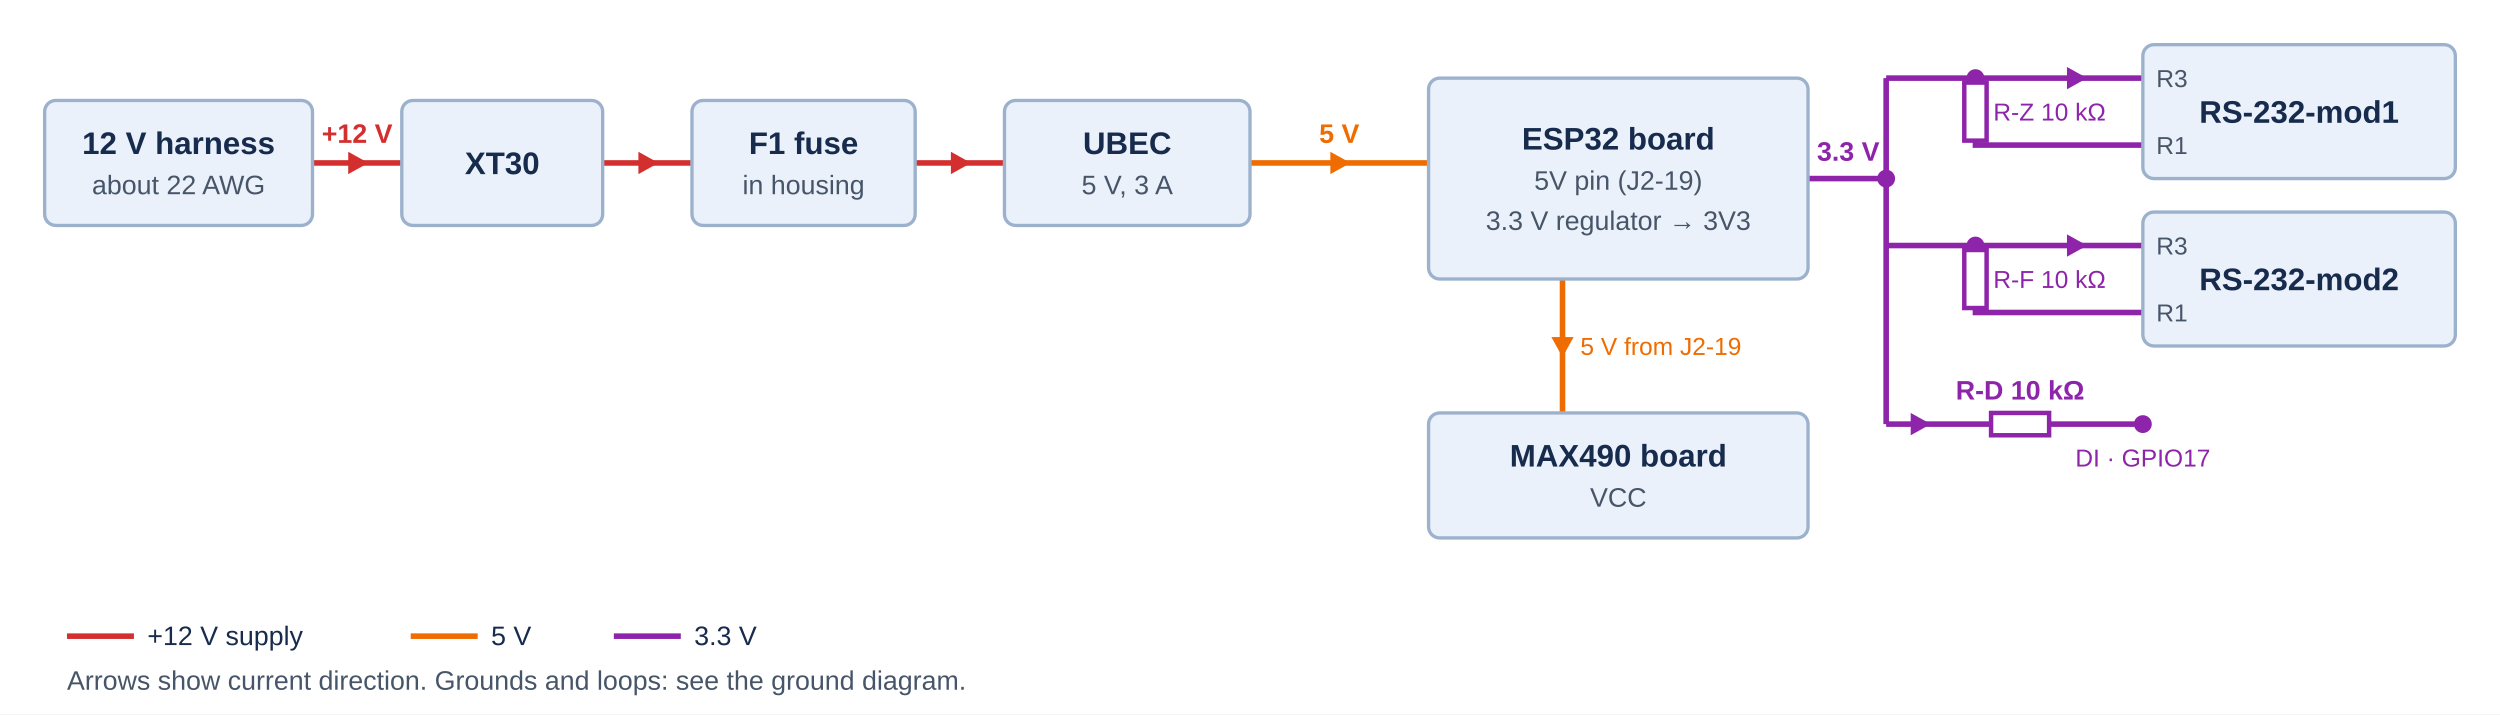
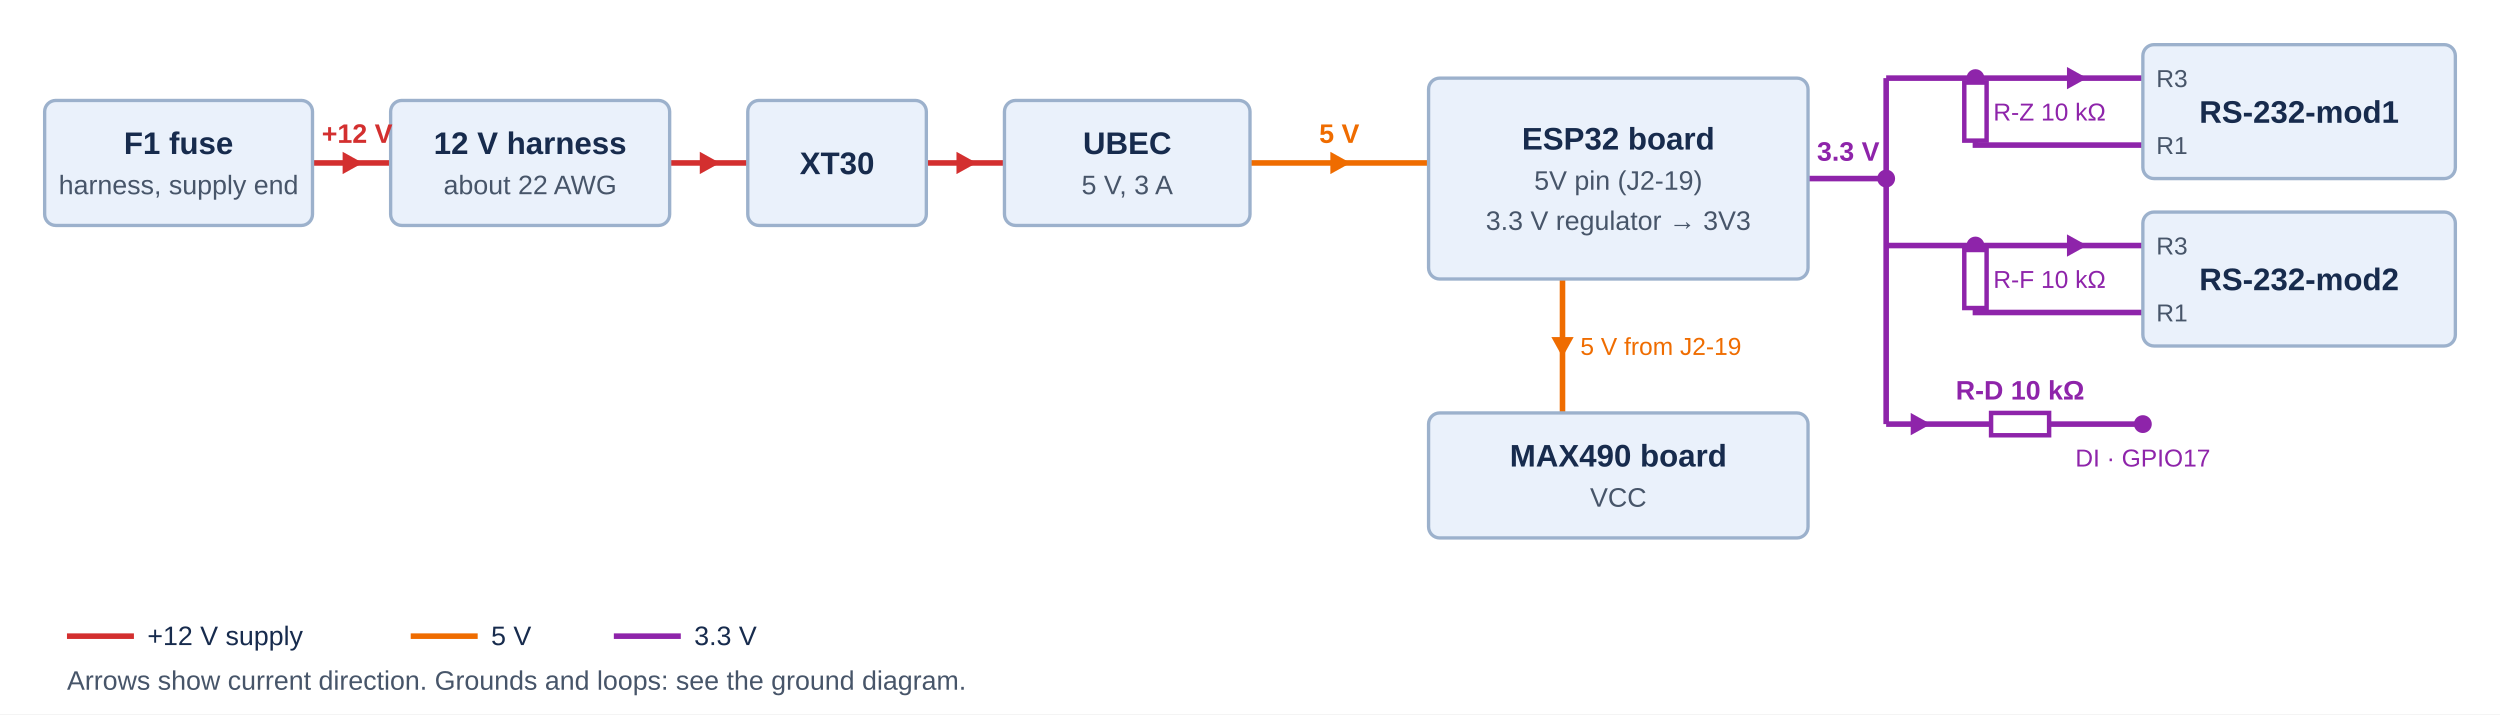
<svg xmlns="http://www.w3.org/2000/svg" width="1120" height="320" viewBox="0 0 1120 320" role="img" aria-labelledby="title desc">
  <rect width="1120" height="320" fill="white" />
  <g font-family="Arial,sans-serif">
-     <path d="M140 73 L180 73" stroke="#d32f2f" stroke-width="2.5" fill="none" />
-     <path d="M270 73 L310 73" stroke="#d32f2f" stroke-width="2.5" fill="none" />
-     <path d="M410 73 L450 73" stroke="#d32f2f" stroke-width="2.5" fill="none" />
+     <path d="M140 73 L175 73" stroke="#d32f2f" stroke-width="2.5" fill="none" />
+     <path d="M300 73 L335 73" stroke="#d32f2f" stroke-width="2.5" fill="none" />
+     <path d="M415 73 L450 73" stroke="#d32f2f" stroke-width="2.5" fill="none" />
    <path d="M560 73 L640 73" stroke="#ef6c00" stroke-width="2.5" fill="none" />
    <path d="M700 125 L700 185" stroke="#ef6c00" stroke-width="2.5" fill="none" />
    <path d="M810 80 L845 80" stroke="#8e24aa" stroke-width="2.5" fill="none" />
    <path d="M845 35 L845 190" stroke="#8e24aa" stroke-width="2.5" fill="none" />
    <path d="M845 35 L960 35" stroke="#8e24aa" stroke-width="2.5" fill="none" />
    <path d="M885 35 L885 65 L960 65" stroke="#8e24aa" stroke-width="2.5" fill="none" />
    <path d="M845 110 L960 110" stroke="#8e24aa" stroke-width="2.5" fill="none" />
    <path d="M885 110 L885 140 L960 140" stroke="#8e24aa" stroke-width="2.5" fill="none" />
    <path d="M845 190 L960 190" stroke="#8e24aa" stroke-width="2.5" fill="none" />
    <path d="M30 285 H60" stroke="#d32f2f" stroke-width="2.5" />
    <path d="M184 285 H214" stroke="#ef6c00" stroke-width="2.5" />
    <path d="M275 285 H305" stroke="#8e24aa" stroke-width="2.5" />
-     <polygon points="156.0,68 156.0,78 165.0,73" fill="#d32f2f" />
-     <polygon points="286.0,68 286.0,78 295.0,73" fill="#d32f2f" />
-     <polygon points="426.0,68 426.0,78 435.0,73" fill="#d32f2f" />
+     <polygon points="153.5,68 153.5,78 162.5,73" fill="#d32f2f" />
+     <polygon points="313.5,68 313.5,78 322.5,73" fill="#d32f2f" />
+     <polygon points="428.5,68 428.5,78 437.5,73" fill="#d32f2f" />
    <polygon points="596,68 596,78 605,73" fill="#ef6c00" />
    <polygon points="695,151 705,151 700,160" fill="#ef6c00" />
    <circle cx="845" cy="80" r="4" fill="#8e24aa" />
    <polygon points="926,30 926,40 935,35" fill="#8e24aa" />
    <circle cx="885" cy="35" r="4" fill="#8e24aa" />
    <polygon points="926,105 926,115 935,110" fill="#8e24aa" />
    <circle cx="885" cy="110" r="4" fill="#8e24aa" />
    <polygon points="856,185 856,195 865,190" fill="#8e24aa" />
    <circle cx="960" cy="190" r="4" fill="#8e24aa" />
    <rect x="20" y="45" width="120" height="56" rx="5" fill="#eaf1fb" stroke="#9cb1cc" stroke-width="1.5" />
-     <rect x="180" y="45" width="90" height="56" rx="5" fill="#eaf1fb" stroke="#9cb1cc" stroke-width="1.5" />
-     <rect x="310" y="45" width="100" height="56" rx="5" fill="#eaf1fb" stroke="#9cb1cc" stroke-width="1.5" />
+     <rect x="175" y="45" width="125" height="56" rx="5" fill="#eaf1fb" stroke="#9cb1cc" stroke-width="1.5" />
+     <rect x="335" y="45" width="80" height="56" rx="5" fill="#eaf1fb" stroke="#9cb1cc" stroke-width="1.5" />
    <rect x="450" y="45" width="110" height="56" rx="5" fill="#eaf1fb" stroke="#9cb1cc" stroke-width="1.5" />
    <rect x="640" y="35" width="170" height="90" rx="5" fill="#eaf1fb" stroke="#9cb1cc" stroke-width="1.5" />
    <rect x="640" y="185" width="170" height="56" rx="5" fill="#eaf1fb" stroke="#9cb1cc" stroke-width="1.5" />
    <rect x="960" y="20" width="140" height="60" rx="5" fill="#eaf1fb" stroke="#9cb1cc" stroke-width="1.5" />
    <rect x="880.0" y="37.0" width="10" height="26" fill="white" stroke="#8e24aa" stroke-width="2" />
    <rect x="960" y="95" width="140" height="60" rx="5" fill="#eaf1fb" stroke="#9cb1cc" stroke-width="1.5" />
    <rect x="880.0" y="112.0" width="10" height="26" fill="white" stroke="#8e24aa" stroke-width="2" />
    <rect x="892.0" y="185.0" width="26" height="10" fill="white" stroke="#8e24aa" stroke-width="2" />
-     <text x="80.0" y="69.0" font-size="14" fill="#172b4d" text-anchor="middle" font-weight="700">12 V harness</text>
-     <text x="80.0" y="87.0" font-size="12" fill="#475569" text-anchor="middle">about 22 AWG</text>
-     <text x="225.0" y="78.0" font-size="14" fill="#172b4d" text-anchor="middle" font-weight="700">XT30</text>
-     <text x="360.0" y="69.0" font-size="14" fill="#172b4d" text-anchor="middle" font-weight="700">F1 fuse</text>
-     <text x="360.0" y="87.0" font-size="12" fill="#475569" text-anchor="middle">in housing</text>
+     <text x="80.0" y="69.0" font-size="14" fill="#172b4d" text-anchor="middle" font-weight="700">F1 fuse</text>
+     <text x="80.0" y="87.0" font-size="12" fill="#475569" text-anchor="middle">harness, supply end</text>
+     <text x="237.5" y="69.0" font-size="14" fill="#172b4d" text-anchor="middle" font-weight="700">12 V harness</text>
+     <text x="237.5" y="87.0" font-size="12" fill="#475569" text-anchor="middle">about 22 AWG</text>
+     <text x="375.0" y="78.0" font-size="14" fill="#172b4d" text-anchor="middle" font-weight="700">XT30</text>
    <text x="505.0" y="69.0" font-size="14" fill="#172b4d" text-anchor="middle" font-weight="700">UBEC</text>
    <text x="505.0" y="87.0" font-size="12" fill="#475569" text-anchor="middle">5 V, 3 A</text>
    <text x="160" y="64" font-size="12" fill="#d32f2f" text-anchor="middle" font-weight="700">+12 V</text>
    <text x="725.0" y="67.0" font-size="14" fill="#172b4d" text-anchor="middle" font-weight="700">ESP32 board</text>
    <text x="725.0" y="85.0" font-size="12" fill="#475569" text-anchor="middle">5V pin (J2-19)</text>
    <text x="725.0" y="103.0" font-size="12" fill="#475569" text-anchor="middle">3.3 V regulator → 3V3</text>
    <text x="725.0" y="209.0" font-size="14" fill="#172b4d" text-anchor="middle" font-weight="700">MAX490 board</text>
    <text x="725.0" y="227.0" font-size="12" fill="#475569" text-anchor="middle">VCC</text>
    <text x="600" y="64" font-size="12" fill="#ef6c00" text-anchor="middle" font-weight="700">5 V</text>
    <text x="708" y="159" font-size="11" fill="#ef6c00" text-anchor="start">5 V from J2-19</text>
    <text x="828" y="72" font-size="12" fill="#8e24aa" text-anchor="middle" font-weight="700">3.3 V</text>
    <text x="1030.0" y="55.0" font-size="14" fill="#172b4d" text-anchor="middle" font-weight="700">RS-232-mod1</text>
    <text x="966" y="39" font-size="11" fill="#475569" text-anchor="start">R3</text>
    <text x="966" y="69" font-size="11" fill="#475569" text-anchor="start">R1</text>
    <text x="893" y="54.0" font-size="11" fill="#8e24aa" text-anchor="start">R-Z 10 kΩ</text>
    <text x="1030.0" y="130.0" font-size="14" fill="#172b4d" text-anchor="middle" font-weight="700">RS-232-mod2</text>
    <text x="966" y="114" font-size="11" fill="#475569" text-anchor="start">R3</text>
    <text x="966" y="144" font-size="11" fill="#475569" text-anchor="start">R1</text>
    <text x="893" y="129.0" font-size="11" fill="#8e24aa" text-anchor="start">R-F 10 kΩ</text>
    <text x="905" y="179" font-size="12" fill="#8e24aa" text-anchor="middle" font-weight="700">R-D 10 kΩ</text>
    <text x="960" y="209" font-size="11" fill="#8e24aa" text-anchor="middle">DI · GPIO17</text>
    <text x="66" y="289" font-size="12" fill="#172b4d" text-anchor="start">+12 V supply</text>
    <text x="220" y="289" font-size="12" fill="#172b4d" text-anchor="start">5 V</text>
    <text x="311" y="289" font-size="12" fill="#172b4d" text-anchor="start">3.3 V</text>
    <text x="30" y="309" font-size="12" fill="#475569" text-anchor="start">Arrows show current direction. Grounds and loops: see the ground diagram.</text>
  </g>
</svg>
